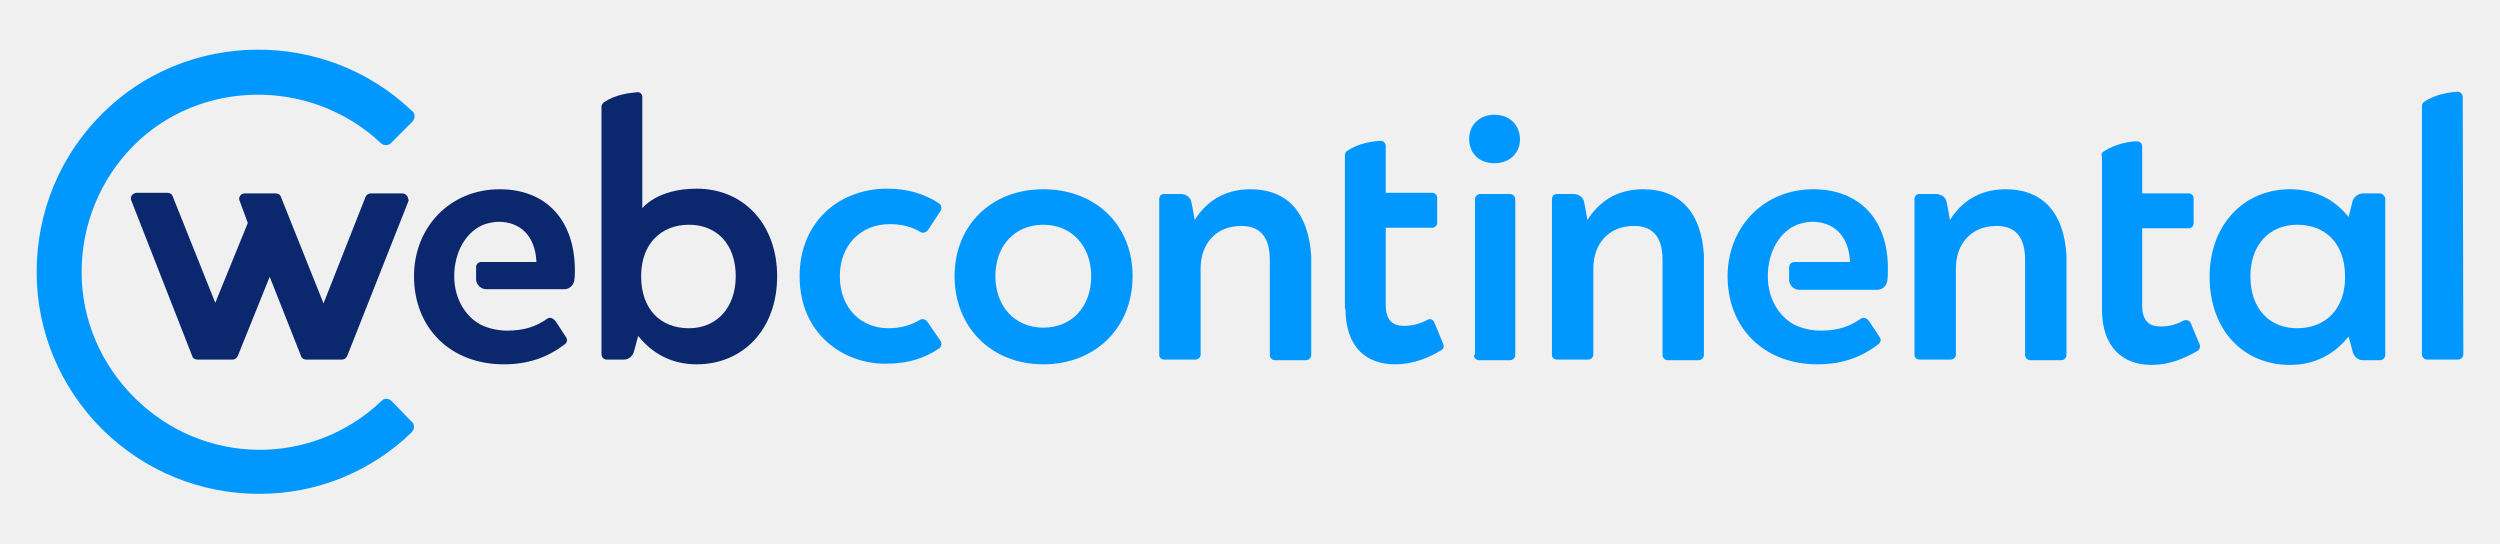
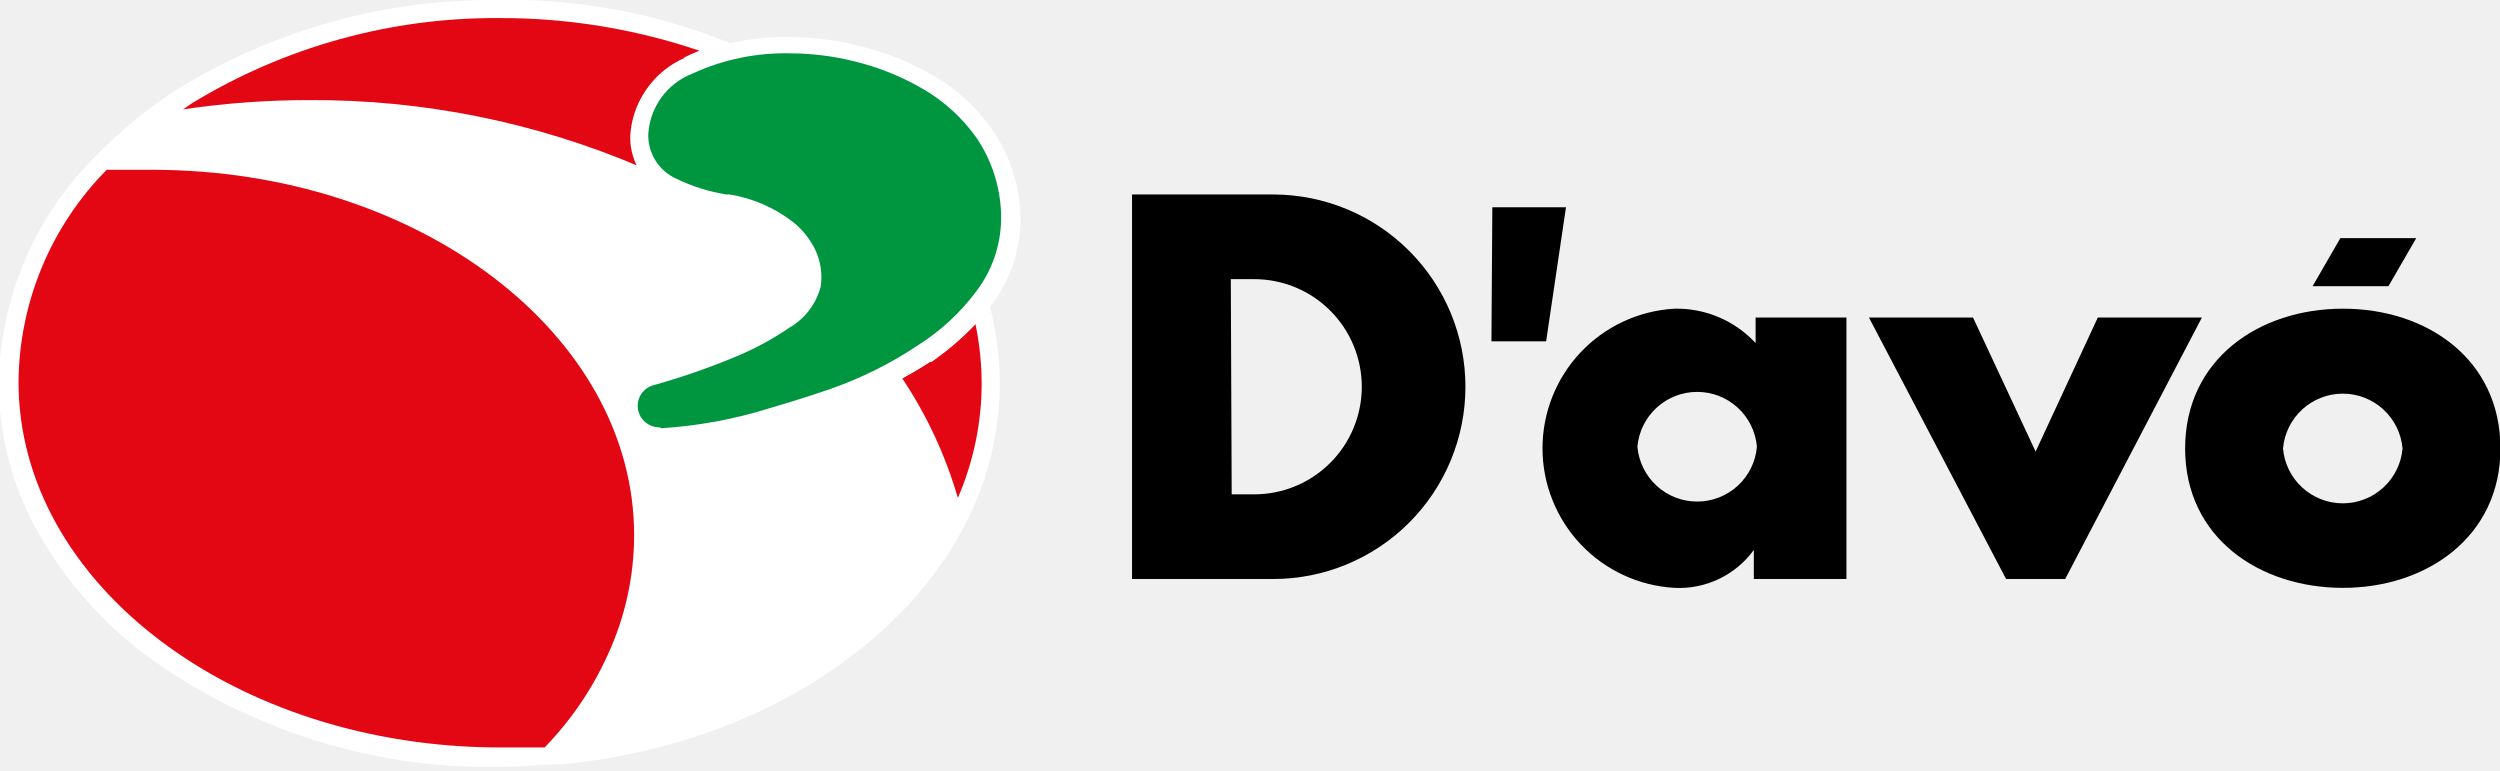
- <svg xmlns="http://www.w3.org/2000/svg" version="1.1" id="Layer_1" x="0px" y="0px" viewBox="0 0 422.7 91.9" style="enable-background:new 0 0 422.7 91.9;" xml:space="preserve">
-   <style type="text/css">
- 	.wc-logo-0{fill:#0B286E;}
- 	.wc-logo-1{fill:#FFFFFF;}
- 	.wc-logo-2{fill:#0098FF;}
- 	.wc-logo-3{fill:none;stroke:#FFFFFF;stroke-miterlimit:10;}
- 	.wc-logo-4{fill:none;stroke:#0B286E;stroke-miterlimit:10;}
- 	.wc-logo-5{fill:#6D6E70;}
- 	.wc-logo-6{fill:#BBBDBF;}
- 	.wc-logo-7{fill:#F9F4F5;}
- 	.wc-logo-8{fill:none;stroke:#001338;stroke-width:0.25;stroke-miterlimit:10;}
- 	.wc-logo-9{fill:#001338;}
- 	.wc-logo-10{fill:#BBEAFF;}
- 	.wc-logo-11{fill:#1753CC;}
- 	.wc-logo-12{fill:#E92E52;}
- 	.wc-logo-13{fill:#FF8604;}
- </style>
-   <g>
-     <path class="wc-logo-0" d="M101.7,59.9c0,0.5,0.4,0.9,0.9,0.9h2.9c0.8,0,1.5-0.6,1.7-1.4l0.7-2.6c2.4,3,5.7,4.8,9.9,4.8   c7.8,0,13.6-5.9,13.6-14.9c0-8.7-5.6-14.8-13.6-14.8c-6.7,0-9.2,3.3-9.2,3.3V16.4c0-0.5-0.4-0.9-0.9-0.8c-1.3,0.1-3.7,0.4-5.6,1.7   c-0.2,0.2-0.4,0.4-0.4,0.7V59.9z M116.5,55.5c-4.9,0-8.1-3.3-8.1-8.8c0-5.4,3.3-8.7,8.1-8.7c4.7,0,7.9,3.3,7.9,8.7   C124.4,52.1,121.1,55.5,116.5,55.5z" />
-     <g>
-       <path class="wc-logo-2" d="M277.8,32c-4.6,0-7.6,2.3-9.4,5.2c0,0-0.4-2.4-0.6-3.2c-0.2-0.7-0.9-1.2-1.8-1.2h-2.8c-0.5,0-0.8,0.4-0.8,0.9    V60c0,0.5,0.4,0.8,0.9,0.8h5.2c0.5,0,0.9-0.4,0.9-0.8V45.4c0-4.2,2.6-7.2,6.9-7.2c3.4,0,4.8,2.2,4.8,5.7V60c0,0.5,0.4,0.9,0.9,0.9    h5.2c0.5,0,0.9-0.4,0.9-0.9V43.2C287.7,36.1,284.2,32,277.8,32z" />
-     </g>
-     <g>
-       <path class="wc-logo-2" d="M339.1,32c-4.6,0-7.6,2.3-9.4,5.2c0,0-0.4-2.4-0.6-3.2c-0.2-0.7-0.9-1.2-1.8-1.2h-2.8c-0.5,0-0.8,0.4-0.8,0.9    V60c0,0.5,0.4,0.8,0.9,0.8h5.2c0.5,0,0.9-0.4,0.9-0.8V45.4c0-4.2,2.6-7.2,6.9-7.2c3.4,0,4.8,2.2,4.8,5.7V60c0,0.5,0.4,0.9,0.9,0.9    h5.2c0.5,0,0.9-0.4,0.9-0.9V43.2C349,36.1,345.5,32,339.1,32z" />
-     </g>
-     <g>
-       <path class="wc-logo-2" d="M211.4,32c-4.6,0-7.6,2.3-9.4,5.2c0,0-0.4-2.4-0.6-3.2c-0.2-0.7-0.9-1.2-1.8-1.2h-2.8c-0.5,0-0.8,0.4-0.8,0.9    V60c0,0.5,0.4,0.8,0.9,0.8h5.2c0.5,0,0.9-0.4,0.9-0.8V45.4c0-4.2,2.6-7.2,6.9-7.2c3.4,0,4.8,2.2,4.8,5.7V60c0,0.5,0.4,0.9,0.9,0.9    h5.2c0.5,0,0.9-0.4,0.9-0.9V43.2C221.2,36.1,217.8,32,211.4,32z" />
-     </g>
-     <g>
-       <path class="wc-logo-2" d="M402.4,32.7h-2.8c-0.8,0-1.5,0.5-1.8,1.2l-0.7,2.8c-2.5-3.2-6-4.7-9.9-4.7c-7.9,0-13.6,6.1-13.6,14.8    c0,9,5.7,14.9,13.6,14.9c4.2,0,7.5-1.8,9.9-4.8l0.7,2.6c0.2,0.8,0.9,1.4,1.7,1.4h2.9c0.5,0,0.9-0.4,0.9-0.9V33.5    C403.2,33.1,402.8,32.7,402.4,32.7z M388.4,55.5c-4.7,0-7.9-3.3-7.9-8.8c0-5.4,3.3-8.7,7.9-8.7c4.9,0,8.1,3.3,8.1,8.7    C396.6,52.1,393.3,55.5,388.4,55.5z" />
-     </g>
-     <g>
-       <path class="wc-logo-2" d="M416.4,16.4c0-0.4-0.3-0.9-0.9-0.9c-1.3,0.1-3.7,0.4-5.6,1.7c-0.2,0.1-0.4,0.4-0.4,0.7v42    c0,0.5,0.4,0.9,0.9,0.9h5.2c0.5,0,0.9-0.4,0.9-0.9L416.4,16.4z" />
-     </g>
-     <path class="wc-logo-2" d="M355.3,26.3c0-0.3,0.1-0.5,0.4-0.7c2-1.3,4.4-1.7,5.6-1.7c0.6,0,0.9,0.4,0.9,0.9l0,7.9h7.9   c0.4,0,0.8,0.4,0.8,0.8v4.3c0,0.4-0.4,0.8-0.8,0.8h-7.9v13c0,2.8,1.3,3.6,3.1,3.6c1.4,0,2.6-0.3,3.9-1c0.5-0.2,1,0,1.2,0.4l1.5,3.6   c0.2,0.4,0,0.9-0.3,1.1c-2.4,1.4-4.9,2.4-7.8,2.4c-5,0-8.4-3.1-8.4-9.4V26.3z" />
-     <path class="wc-logo-2" d="M227.5,52.2c0,6.3,3.3,9.4,8.4,9.4c2.9,0,5.5-1,7.8-2.4c0.4-0.2,0.5-0.7,0.3-1.1l-1.5-3.6   c-0.2-0.5-0.7-0.7-1.2-0.4c-1.3,0.7-2.6,1-3.9,1c-1.8,0-3.1-0.8-3.1-3.6v-13h7.9c0.4,0,0.8-0.4,0.8-0.8v-4.3c0-0.4-0.4-0.8-0.8-0.8   h-7.9l0-7.9c0-0.4-0.3-0.9-0.9-0.9c-1.3,0.1-3.7,0.4-5.6,1.7c-0.2,0.1-0.4,0.4-0.4,0.7V52.2z" />
-     <path class="wc-logo-0" d="M68.8,33.1c-0.2-0.3-0.5-0.4-0.8-0.4h-5.3c-0.4,0-0.7,0.2-0.9,0.6l-7.1,18l-7.2-18c-0.1-0.4-0.5-0.6-0.9-0.6   h-5.2c-0.3,0-0.6,0.1-0.8,0.4c-0.2,0.3-0.2,0.6-0.1,0.8l1.4,3.8l-5.5,13.5l-7.2-18c-0.1-0.4-0.5-0.6-0.9-0.6h-5.2   c-0.3,0-0.6,0.2-0.8,0.4c-0.2,0.3-0.2,0.6-0.1,0.9l10.3,26.3c0.1,0.4,0.5,0.6,0.9,0.6h5.9c0.4,0,0.7-0.2,0.9-0.6l5.4-13.4l5.3,13.4   c0.1,0.4,0.5,0.6,0.9,0.6h6c0.4,0,0.7-0.2,0.9-0.6l10.4-26.3C69,33.6,69,33.3,68.8,33.1z" />
-     <path class="wc-logo-2" d="M66.2,67.8c-0.5-0.5-1.3-0.5-1.7,0c-11.8,11.2-30.2,11-41.8-0.6C17,61.5,13.8,54,13.8,46   c0-8,3.1-15.6,8.7-21.3c11.3-11.4,30.1-11.6,41.9-0.5c0.5,0.5,1.3,0.4,1.7,0l3.6-3.6c0.2-0.2,0.4-0.6,0.4-0.9   c0-0.3-0.1-0.7-0.4-0.9C55,4.7,31.4,5,17.2,19.3C10.1,26.4,6.2,35.9,6.2,46c0,10.1,4,19.5,11.1,26.6c7.1,7,16.5,10.9,26.5,10.9   c0,0,0.1,0,0.1,0c9.6,0,18.8-3.7,25.7-10.4c0.2-0.2,0.4-0.6,0.4-0.9c0-0.3-0.1-0.7-0.4-0.9L66.2,67.8z" />
-     <path class="wc-logo-0" d="M84.5,32C76,32,70,38.5,70,46.7c0,8.8,6.2,14.9,15.2,14.9c4,0,7.3-1.1,10.3-3.4c0.4-0.3,0.5-0.8,0.2-1.2   l-1.7-2.6c-0.5-0.7-1.1-0.8-1.5-0.5c-1.8,1.3-3.9,2-6.7,2c-1.5,0-2.9-0.3-4.1-0.8c0,0,0,0,0,0c-2.7-1.2-4.9-4.3-4.9-8.4   c0-4.2,2.1-7.7,5.2-8.8c0.7-0.2,1.5-0.4,2.3-0.4c3.6,0,6.2,2.3,6.4,6.8h-9.4c-0.4,0-0.8,0.4-0.8,0.8v2.1c0,0.9,0.8,1.7,1.7,1.7   l13.2,0c0.9,0,1.6-0.7,1.7-1.5c0.1-0.6,0.1-1.2,0.1-1.7C97.2,37.3,92.4,32,84.5,32z" />
-     <path class="wc-logo-2" d="M252.7,19.4c-2.6,0-4.3,1.8-4.3,4.1c0,2.3,1.6,4.1,4.3,4.1c2.6,0,4.3-1.8,4.3-4   C257,21.2,255.3,19.4,252.7,19.4z" />
-     <g>
-       <path class="wc-logo-2" d="M176.4,32c-8.8,0-15,6.1-15,14.7s6.2,14.9,15,14.9c8.8,0,15.1-6.2,15.1-14.9S185.2,32,176.4,32z M176.4,55.4    c-4.8,0-8.1-3.6-8.1-8.7c0-5.2,3.3-8.7,8.1-8.7c4.8,0,8.1,3.6,8.1,8.7C184.5,51.9,181.2,55.4,176.4,55.4z" />
-     </g>
-     <g>
-       <path class="wc-logo-2" d="M249.2,60c0,0.5,0.4,0.9,0.9,0.9l5.2,0c0.5,0,0.9-0.4,0.9-0.8c0-8.6,0-26.1,0-26.4c0-0.5-0.4-0.9-0.9-0.9h-5    c-0.5,0-0.9,0.4-0.9,0.9V60z" />
-     </g>
-     <path class="wc-logo-2" d="M156.8,54.4c-0.3-0.4-0.8-0.6-1.3-0.3c-1.5,0.9-3.2,1.4-5.3,1.4c-4.5,0-8.2-3.3-8.2-8.8c0-5.3,3.6-8.8,8.4-8.8   c2.1,0,3.6,0.4,5.2,1.3c0.4,0.3,1,0.1,1.3-0.3l2.1-3.2c0.3-0.4,0.2-1-0.2-1.3c-2.6-1.7-5.5-2.5-8.8-2.5c-8.1,0-14.8,5.6-14.8,14.8   c0,9.8,7.4,14.8,14.5,14.8c3.8,0,6.6-0.9,9.1-2.6c0.4-0.3,0.5-0.9,0.2-1.3L156.8,54.4z" />
-     <path class="wc-logo-2" d="M306.6,32c-8.5,0-14.5,6.5-14.5,14.7c0,8.8,6.2,14.9,15.2,14.9c4,0,7.3-1.1,10.3-3.4c0.4-0.3,0.5-0.8,0.2-1.2   l-1.7-2.6c-0.5-0.7-1.1-0.8-1.5-0.5c-1.8,1.3-3.9,2-6.7,2c-1.5,0-2.9-0.3-4.1-0.8c0,0,0,0,0,0c-2.7-1.2-4.9-4.3-4.9-8.4   c0-4.2,2.1-7.7,5.2-8.8c0.7-0.2,1.5-0.4,2.3-0.4c3.6,0,6.2,2.3,6.4,6.8h-9.4c-0.5,0-0.9,0.4-0.9,0.9v2.1c0,0.9,0.8,1.7,1.7,1.7   l13.2,0c0.9,0,1.6-0.7,1.7-1.5c0.1-0.6,0.1-1.2,0.1-1.7C319.4,37.3,314.5,32,306.6,32z" />
+ <svg xmlns="http://www.w3.org/2000/svg" width="120" height="37" viewBox="0 0 120 37" fill="none">
+   <g clip-path="url(#clip0_13012_3088)">
+     <path d="M24.004 36.811C17.933 36.922 11.989 35.058 7.07 31.498C4.956 29.929 3.191 27.94 1.884 25.655C0.617 23.452 -0.054 20.957 -0.063 18.416C-0.031 16.35 0.408 14.311 1.229 12.415C2.05 10.519 3.236 8.804 4.72 7.366C5.888 6.178 7.187 5.126 8.594 4.234C13.212 1.412 18.53 -0.055 23.941 -1.25738e-05C30.012 -0.112 35.956 1.753 40.875 5.313C42.985 6.885 44.75 8.874 46.061 11.155C47.211 13.164 47.866 15.416 47.972 17.728C48.079 20.04 47.635 22.343 46.675 24.449C43.711 31.032 35.985 35.837 26.989 36.684C26.015 36.684 24.999 36.811 24.004 36.811Z" fill="white" />
+     <path d="M32.81 2.773C33.058 2.647 33.313 2.534 33.572 2.434C30.491 1.39 27.258 0.861 24.004 0.868C18.778 0.825 13.645 2.248 9.187 4.974L8.785 5.25C10.789 4.953 12.812 4.804 14.839 4.805C20.293 4.775 25.696 5.863 30.715 8.001C30.448 7.553 30.309 7.041 30.312 6.52C30.34 5.716 30.595 4.938 31.048 4.274C31.502 3.611 32.135 3.09 32.874 2.773" fill="#E30613" />
+     <path d="M44.622 17.379C44.177 17.675 43.733 17.929 43.309 18.162C44.486 19.927 45.386 21.861 45.977 23.898C46.727 22.168 47.116 20.302 47.12 18.416C47.117 17.456 47.018 16.498 46.823 15.558C46.181 16.235 45.472 16.845 44.706 17.379" fill="#E30613" />
+     <path d="M7.239 8.15C6.541 8.15 5.842 8.15 5.123 8.15C2.439 10.863 0.92 14.515 0.889 18.331C0.889 28.005 11.261 35.879 24.026 35.879C24.703 35.879 25.401 35.879 26.142 35.879C27.41 34.571 28.442 33.053 29.19 31.392C30.009 29.605 30.435 27.663 30.439 25.698C30.439 16.024 20.067 8.15 7.303 8.15" fill="#E30613" />
+     <path d="M31.646 21.443C31.124 21.443 30.623 21.235 30.254 20.866C29.885 20.497 29.677 19.996 29.677 19.474C29.696 19.071 29.829 18.681 30.061 18.351C30.294 18.021 30.616 17.765 30.99 17.612H31.201C32.462 17.26 33.7 16.829 34.906 16.32C35.787 15.974 36.626 15.527 37.404 14.987C38.314 14.331 38.504 13.865 38.525 13.653C38.588 13.229 38.529 12.796 38.356 12.404C38.171 12.013 37.895 11.672 37.552 11.409C36.795 10.818 35.898 10.431 34.948 10.287H34.758C33.82 10.146 32.912 9.853 32.069 9.42C31.529 9.173 31.07 8.777 30.747 8.278C30.425 7.779 30.252 7.198 30.249 6.604C30.276 5.801 30.531 5.022 30.985 4.359C31.439 3.695 32.072 3.175 32.81 2.858C34.417 2.102 36.179 1.733 37.954 1.778C39.06 1.787 40.162 1.929 41.235 2.201C42.458 2.495 43.633 2.958 44.727 3.577C45.877 4.235 46.867 5.139 47.627 6.223C48.461 7.435 48.931 8.86 48.982 10.33C49.019 11.85 48.55 13.339 47.649 14.563C46.819 15.677 45.793 16.631 44.622 17.379C43.263 18.264 41.797 18.975 40.261 19.495C39.922 19.622 38.737 20.025 37.276 20.427C35.524 20.974 33.711 21.308 31.879 21.422H31.646V21.443Z" fill="white" />
+     <path d="M31.646 20.512C31.371 20.512 31.107 20.402 30.913 20.208C30.718 20.013 30.609 19.749 30.609 19.474C30.608 19.256 30.678 19.044 30.808 18.869C30.937 18.693 31.12 18.564 31.328 18.501C32.645 18.135 33.939 17.689 35.202 17.167C36.148 16.786 37.049 16.303 37.89 15.728C38.258 15.515 38.581 15.232 38.839 14.894C39.097 14.556 39.285 14.17 39.393 13.759C39.483 13.161 39.395 12.55 39.139 12.002C38.89 11.485 38.528 11.029 38.081 10.669C37.192 9.977 36.144 9.518 35.033 9.335H34.863C34.026 9.199 33.213 8.943 32.45 8.573C32.046 8.388 31.705 8.089 31.468 7.713C31.231 7.337 31.109 6.9 31.117 6.456C31.151 5.817 31.369 5.202 31.744 4.683C32.12 4.165 32.637 3.766 33.233 3.535C34.711 2.852 36.326 2.519 37.954 2.561C38.982 2.565 40.005 2.692 41.002 2.942C42.137 3.217 43.228 3.652 44.241 4.234C45.278 4.823 46.174 5.632 46.865 6.604C47.593 7.675 48.004 8.93 48.051 10.224C48.101 11.563 47.69 12.878 46.887 13.95C46.123 14.982 45.176 15.865 44.093 16.553C42.777 17.436 41.354 18.147 39.859 18.67C39.859 18.67 38.525 19.136 36.917 19.601C35.239 20.124 33.505 20.444 31.752 20.554L31.646 20.512Z" fill="#009640" />
+     <path d="M54.338 9.335H61.111C63.559 9.335 65.906 10.307 67.637 12.038C69.368 13.769 70.341 16.116 70.341 18.564C70.341 21.012 69.368 23.359 67.637 25.09C65.906 26.821 63.559 27.793 61.111 27.793H54.338V9.335ZM59.121 23.729H60.201C60.879 23.729 61.551 23.596 62.178 23.336C62.804 23.076 63.374 22.696 63.853 22.216C64.333 21.737 64.713 21.167 64.973 20.541C65.232 19.914 65.366 19.242 65.366 18.564C65.366 17.886 65.232 17.214 64.973 16.588C64.713 15.961 64.333 15.392 63.853 14.912C63.374 14.432 62.804 14.052 62.178 13.792C61.551 13.533 60.879 13.399 60.201 13.399H59.079L59.121 23.729Z" fill="black" />
+     <path d="M88.629 27.793H84.184V26.396C83.751 26.993 83.176 27.472 82.51 27.79C81.845 28.108 81.111 28.255 80.374 28.217C78.662 28.12 77.052 27.373 75.874 26.127C74.697 24.881 74.04 23.232 74.04 21.517C74.04 19.803 74.697 18.153 75.874 16.907C77.052 15.662 78.662 14.914 80.374 14.817C81.103 14.801 81.828 14.939 82.499 15.224C83.171 15.509 83.774 15.933 84.269 16.468V15.241H88.629V27.793ZM78.596 21.443C78.658 22.161 78.987 22.83 79.518 23.317C80.049 23.805 80.743 24.075 81.464 24.075C82.185 24.075 82.879 23.805 83.411 23.317C83.942 22.83 84.271 22.161 84.332 21.443C84.271 20.725 83.942 20.056 83.411 19.569C82.879 19.081 82.185 18.811 81.464 18.811C80.743 18.811 80.049 19.081 79.518 19.569C78.987 20.056 78.658 20.725 78.596 21.443Z" fill="black" />
+     <path d="M97.71 21.676L100.695 15.241H105.691L99.129 27.793H96.292L89.709 15.241H94.705L97.71 21.676Z" fill="black" />
+     <path d="M120.021 21.528C120.021 25.761 116.486 28.217 112.464 28.217C108.442 28.217 104.886 25.803 104.886 21.528C104.886 17.252 108.421 14.817 112.464 14.817C116.507 14.817 120.021 17.252 120.021 21.528ZM109.585 21.528C109.647 22.246 109.976 22.915 110.507 23.402C111.038 23.889 111.733 24.16 112.454 24.16C113.175 24.16 113.869 23.889 114.4 23.402C114.931 22.915 115.26 22.246 115.322 21.528C115.26 20.809 114.931 20.141 114.4 19.653C113.869 19.166 113.175 18.895 112.454 18.895C111.733 18.895 111.038 19.166 110.507 19.653C109.976 20.141 109.647 20.809 109.585 21.528Z" fill="black" />
+     <path d="M114.645 13.738H111.004L112.337 11.431H115.978L114.645 13.738Z" fill="black" />
+     <path d="M74.214 16.384H71.589L71.632 9.949H75.167L74.214 16.384Z" fill="black" />
  </g>
+   <defs>
+     <clipPath id="clip0_13012_3088">
+       <rect width="120" height="36.811" fill="white" />
+     </clipPath>
+   </defs>
</svg>
